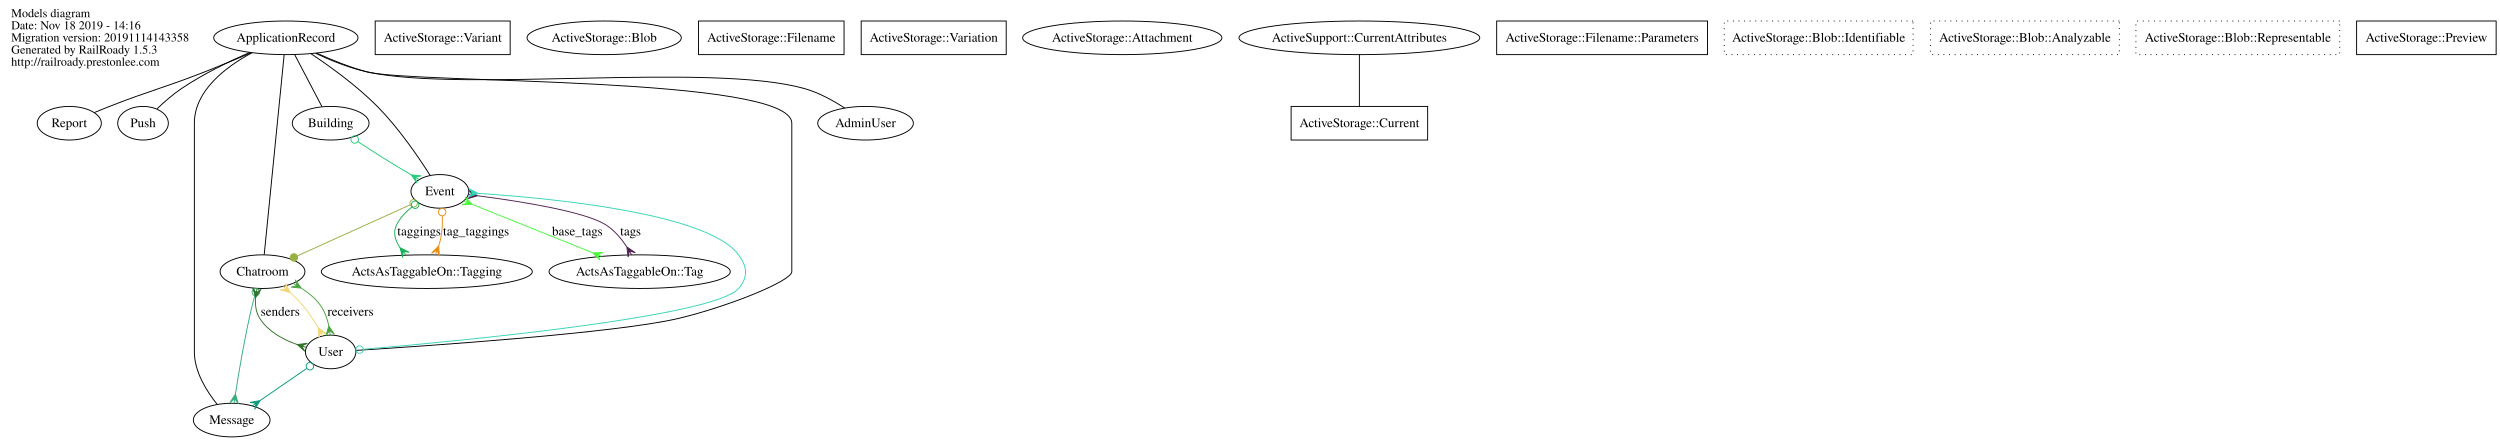
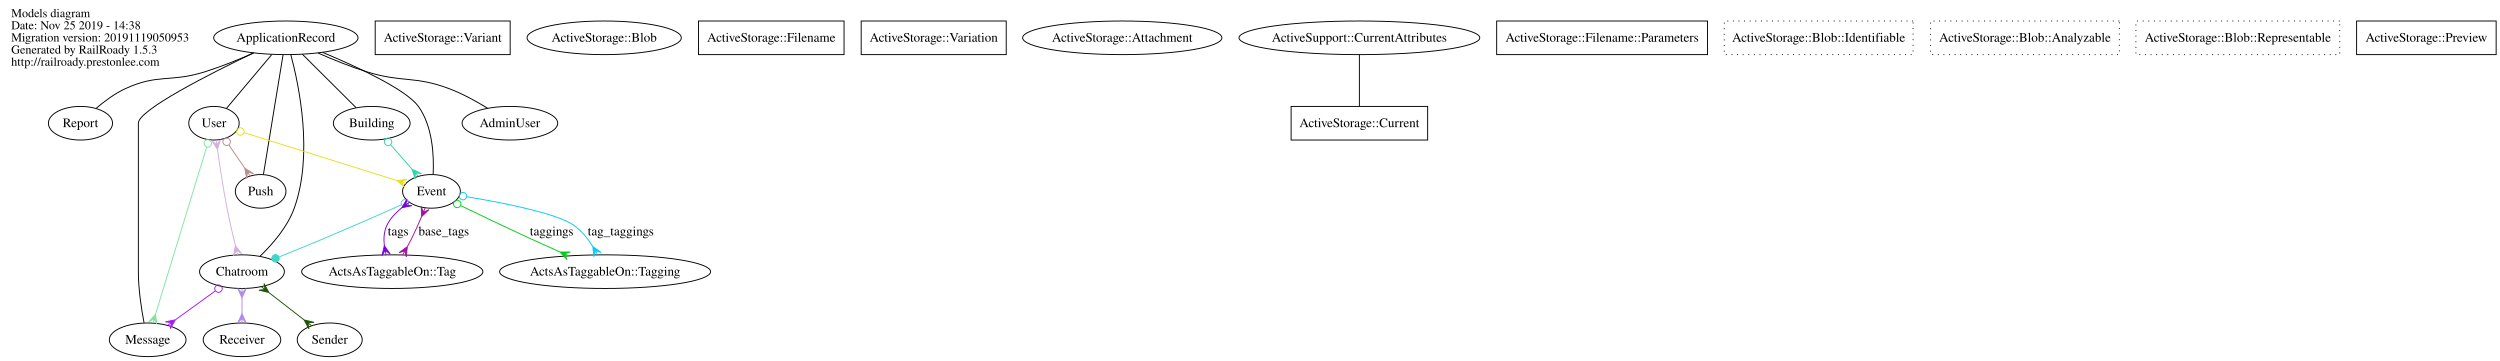
- <svg xmlns="http://www.w3.org/2000/svg" width="2678pt" height="472pt" viewBox="0.00 0.00 2678.08 472.00">
-   <g id="graph0" class="graph" transform="scale(1 1) rotate(0) translate(4 468)">
-     <polygon fill="transparent" stroke="transparent" points="-4,4 -4,-468 2674.081,-468 2674.081,4 -4,4" />
+ <svg xmlns="http://www.w3.org/2000/svg" width="2678pt" height="386pt" viewBox="0.00 0.00 2678.08 386.00">
+   <g id="graph0" class="graph" transform="scale(1 1) rotate(0) translate(4 382)">
+     <polygon fill="transparent" stroke="transparent" points="-4,4 -4,-382 2674.081,-382 2674.081,4 -4,4" />
    <g id="node1" class="node">
-       <text text-anchor="start" x="8" y="-449.6" font-family="Times,serif" font-size="13.00" fill="#000000">Models diagram</text>
-       <text text-anchor="start" x="8" y="-436.6" font-family="Times,serif" font-size="13.00" fill="#000000">Date: Nov 18 2019 - 14:16</text>
-       <text text-anchor="start" x="8" y="-423.6" font-family="Times,serif" font-size="13.00" fill="#000000">Migration version: 20191114143358</text>
-       <text text-anchor="start" x="8" y="-410.6" font-family="Times,serif" font-size="13.00" fill="#000000">Generated by RailRoady 1.5.3</text>
-       <text text-anchor="start" x="8" y="-397.6" font-family="Times,serif" font-size="13.00" fill="#000000">http://railroady.prestonlee.com</text>
+       <text text-anchor="start" x="8" y="-363.6" font-family="Times,serif" font-size="13.00" fill="#000000">Models diagram</text>
+       <text text-anchor="start" x="8" y="-350.6" font-family="Times,serif" font-size="13.00" fill="#000000">Date: Nov 25 2019 - 14:38</text>
+       <text text-anchor="start" x="8" y="-337.6" font-family="Times,serif" font-size="13.00" fill="#000000">Migration version: 20191119050953</text>
+       <text text-anchor="start" x="8" y="-324.6" font-family="Times,serif" font-size="13.00" fill="#000000">Generated by RailRoady 1.5.3</text>
+       <text text-anchor="start" x="8" y="-311.6" font-family="Times,serif" font-size="13.00" fill="#000000">http://railroady.prestonlee.com</text>
    </g>
    <g id="node2" class="node">
-       <ellipse fill="none" stroke="#000000" cx="70.212" cy="-336" rx="34.353" ry="18" />
-       <text text-anchor="middle" x="70.212" y="-331.8" font-family="Times,serif" font-size="14.00" fill="#000000">Report</text>
+       <ellipse fill="none" stroke="#000000" cx="82.212" cy="-250" rx="34.353" ry="18" />
+       <text text-anchor="middle" x="82.212" y="-245.8" font-family="Times,serif" font-size="14.00" fill="#000000">Report</text>
    </g>
    <g id="node3" class="node">
-       <ellipse fill="none" stroke="#000000" cx="149.212" cy="-336" rx="27.122" ry="18" />
-       <text text-anchor="middle" x="149.212" y="-331.8" font-family="Times,serif" font-size="14.00" fill="#000000">Push</text>
+       <ellipse fill="none" stroke="#000000" cx="275.212" cy="-177" rx="27.122" ry="18" />
+       <text text-anchor="middle" x="275.212" y="-172.8" font-family="Times,serif" font-size="14.00" fill="#000000">Push</text>
    </g>
    <g id="node4" class="node">
-       <ellipse fill="none" stroke="#000000" cx="244.212" cy="-18" rx="41.101" ry="18" />
-       <text text-anchor="middle" x="244.212" y="-13.8" font-family="Times,serif" font-size="14.00" fill="#000000">Message</text>
+       <ellipse fill="none" stroke="#000000" cx="154.212" cy="-18" rx="41.101" ry="18" />
+       <text text-anchor="middle" x="154.212" y="-13.8" font-family="Times,serif" font-size="14.00" fill="#000000">Message</text>
    </g>
    <g id="node5" class="node">
-       <ellipse fill="none" stroke="#000000" cx="350.212" cy="-336" rx="41.127" ry="18" />
-       <text text-anchor="middle" x="350.212" y="-331.8" font-family="Times,serif" font-size="14.00" fill="#000000">Building</text>
+       <ellipse fill="none" stroke="#000000" cx="394.212" cy="-250" rx="41.127" ry="18" />
+       <text text-anchor="middle" x="394.212" y="-245.8" font-family="Times,serif" font-size="14.00" fill="#000000">Building</text>
    </g>
    <g id="node8" class="node">
-       <ellipse fill="none" stroke="#000000" cx="467.212" cy="-263" rx="30.971" ry="18" />
-       <text text-anchor="middle" x="467.212" y="-258.8" font-family="Times,serif" font-size="14.00" fill="#000000">Event</text>
+       <ellipse fill="none" stroke="#000000" cx="458.212" cy="-177" rx="30.971" ry="18" />
+       <text text-anchor="middle" x="458.212" y="-172.8" font-family="Times,serif" font-size="14.00" fill="#000000">Event</text>
    </g>
    <g id="edge4" class="edge">
-       <path fill="none" stroke="#26ca7a" d="M379.337,-316.354C387.934,-310.665 397.401,-304.506 406.212,-299 415.853,-292.975 426.486,-286.607 436.138,-280.929" />
-       <ellipse fill="none" stroke="#26ca7a" cx="375.989" cy="-318.58" rx="4" ry="4" />
-       <polygon fill="#26ca7a" stroke="#26ca7a" points="436.394,-280.779 447.298,-279.614 440.71,-278.254 445.026,-275.73 445.026,-275.73 445.026,-275.73 440.71,-278.254 442.754,-271.846 436.394,-280.779 436.394,-280.779" />
+       <path fill="none" stroke="#2cd4ab" d="M414.507,-226.85C421.81,-218.521 430.055,-209.116 437.4,-200.738" />
+       <ellipse fill="none" stroke="#2cd4ab" cx="411.692" cy="-230.061" rx="4" ry="4" />
+       <polygon fill="#2cd4ab" stroke="#2cd4ab" points="437.515,-200.607 447.491,-196.054 440.811,-196.848 444.107,-193.088 444.107,-193.088 444.107,-193.088 440.811,-196.848 440.724,-190.121 437.515,-200.607 437.515,-200.607" />
    </g>
    <g id="node6" class="node">
-       <ellipse fill="none" stroke="#000000" cx="923.212" cy="-336" rx="51.242" ry="18" />
-       <text text-anchor="middle" x="923.212" y="-331.8" font-family="Times,serif" font-size="14.00" fill="#000000">AdminUser</text>
+       <ellipse fill="none" stroke="#000000" cx="542.212" cy="-250" rx="51.242" ry="18" />
+       <text text-anchor="middle" x="542.212" y="-245.8" font-family="Times,serif" font-size="14.00" fill="#000000">AdminUser</text>
    </g>
    <g id="node7" class="node">
-       <ellipse fill="none" stroke="#000000" cx="302.212" cy="-427.5" rx="77.292" ry="18" />
-       <text text-anchor="middle" x="302.212" y="-423.3" font-family="Times,serif" font-size="14.00" fill="#000000">ApplicationRecord</text>
+       <ellipse fill="none" stroke="#000000" cx="302.212" cy="-341.5" rx="77.292" ry="18" />
+       <text text-anchor="middle" x="302.212" y="-337.3" font-family="Times,serif" font-size="14.00" fill="#000000">ApplicationRecord</text>
    </g>
    <g id="edge1" class="edge">
-       <path fill="none" stroke="#000000" d="M265.546,-411.646C250.081,-405.082 231.84,-397.5 215.212,-391 170.297,-373.444 158.133,-371.538 113.212,-354 107.934,-351.94 102.328,-349.66 96.968,-347.436" />
+       <path fill="none" stroke="#000000" d="M267.637,-325.226C251.899,-318.281 232.878,-310.522 215.212,-305 178.355,-293.479 165.268,-303.192 130.212,-287 118.94,-281.794 107.861,-273.526 99.192,-266.125" />
    </g>
    <g id="edge2" class="edge">
-       <path fill="none" stroke="#000000" d="M263.421,-411.86C241.157,-402.105 213.157,-388.48 190.212,-373 180.992,-366.78 171.709,-358.6 164.314,-351.513" />
+       <path fill="none" stroke="#000000" d="M299.219,-323.267C294.015,-291.563 283.361,-226.649 278.177,-195.064" />
    </g>
    <g id="edge3" class="edge">
-       <path fill="none" stroke="#000000" d="M265.998,-411.538C238.082,-396.498 204.212,-371.032 204.212,-336 204.212,-336 204.212,-336 204.212,-91 204.212,-69.756 217.401,-48.84 228.632,-34.879" />
+       <path fill="none" stroke="#000000" d="M267.538,-325.309C221.028,-303.05 144.212,-264.145 144.212,-250 144.212,-250 144.212,-250 144.212,-91 144.212,-72.196 147.509,-50.917 150.317,-36.206" />
    </g>
    <g id="edge5" class="edge">
-       <path fill="none" stroke="#000000" d="M311.695,-409.423C320.165,-393.277 332.498,-369.767 340.911,-353.729" />
+       <path fill="none" stroke="#000000" d="M319.95,-323.858C336.555,-307.344 361.18,-282.852 377.458,-266.663" />
    </g>
    <g id="edge6" class="edge">
-       <path fill="none" stroke="#000000" d="M333.941,-410.947C350.043,-403.395 370.18,-395.212 389.212,-391 491.047,-368.463 757.915,-401.615 858.212,-373 873.445,-368.654 888.922,-360.047 900.95,-352.227" />
+       <path fill="none" stroke="#000000" d="M336.769,-325.168C352.503,-318.212 371.527,-310.461 389.212,-305 427.356,-293.222 439.844,-301.049 477.212,-287 491.554,-281.608 506.484,-273.325 518.414,-265.963" />
    </g>
    <g id="edge12" class="edge">
-       <path fill="none" stroke="#000000" d="M329.263,-410.381C349.946,-396.573 378.503,-375.902 400.212,-354 423.138,-330.87 444.503,-299.474 456.692,-280.257" />
+       <path fill="none" stroke="#000000" d="M341.676,-325.853C379.026,-310.238 431.256,-286.037 444.212,-268 459.598,-246.579 460.967,-214.968 459.995,-195.201" />
    </g>
    <g id="node9" class="node">
-       <ellipse fill="none" stroke="#000000" cx="350.212" cy="-91" rx="27" ry="18" />
-       <text text-anchor="middle" x="350.212" y="-86.8" font-family="Times,serif" font-size="14.00" fill="#000000">User</text>
+       <ellipse fill="none" stroke="#000000" cx="225.212" cy="-250" rx="27" ry="18" />
+       <text text-anchor="middle" x="225.212" y="-245.8" font-family="Times,serif" font-size="14.00" fill="#000000">User</text>
+     </g>
+     <g id="edge17" class="edge">
+       <path fill="none" stroke="#000000" d="M286.999,-323.423C272.886,-306.652 252.086,-281.935 238.592,-265.901" />
+     </g>
+     <g id="node10" class="node">
+       <ellipse fill="none" stroke="#000000" cx="255.212" cy="-91" rx="45.453" ry="18" />
+       <text text-anchor="middle" x="255.212" y="-86.8" font-family="Times,serif" font-size="14.00" fill="#000000">Chatroom</text>
+     </g>
+     <g id="edge21" class="edge">
+       <path fill="none" stroke="#000000" d="M307.545,-323.472C316.513,-289.936 331.726,-216.18 311.212,-159 303.93,-138.703 287.681,-120.136 274.552,-107.55" />
+     </g>
+     <g id="edge7" class="edge">
+       <path fill="none" stroke="#43d4c7" d="M426.014,-162.582C403.24,-152.456 371.945,-138.688 344.212,-127 328.255,-120.275 310.592,-113.079 295.235,-106.903" />
+       <ellipse fill="none" stroke="#43d4c7" cx="429.74" cy="-164.24" rx="4" ry="4" />
+       <ellipse fill="#43d4c7" stroke="#43d4c7" cx="291.148" cy="-105.263" rx="4" ry="4" />
+     </g>
+     <g id="node22" class="node">
+       <ellipse fill="none" stroke="#000000" cx="644.212" cy="-91" rx="113.006" ry="18" />
+       <text text-anchor="middle" x="644.212" y="-86.8" font-family="Times,serif" font-size="14.00" fill="#000000">ActsAsTaggableOn::Tagging</text>
+     </g>
+     <g id="edge8" class="edge">
+       <path fill="none" stroke="#02cd1b" d="M489.495,-161.74C510.211,-151.709 538.024,-138.383 562.77,-127 573.415,-122.103 584.896,-116.95 595.785,-112.122" />
+       <ellipse fill="none" stroke="#02cd1b" cx="485.802" cy="-163.531" rx="4" ry="4" />
+       <polygon fill="#02cd1b" stroke="#02cd1b" points="596.019,-112.019 606.984,-112.093 600.592,-109.998 605.165,-107.977 605.165,-107.977 605.165,-107.977 600.592,-109.998 603.347,-103.861 596.019,-112.019 596.019,-112.019" />
+       <text text-anchor="middle" x="586.932" y="-129.8" font-family="Times,serif" font-size="14.00" fill="#000000">taggings</text>
+     </g>
+     <g id="edge10" class="edge">
+       <path fill="none" stroke="#05c9f7" d="M496.008,-171.262C534.775,-164.819 591.914,-153.601 610.212,-141 618.682,-135.167 625.648,-126.476 631.022,-117.968" />
+       <ellipse fill="none" stroke="#05c9f7" cx="491.983" cy="-171.919" rx="4" ry="4" />
+       <polygon fill="#05c9f7" stroke="#05c9f7" points="631.031,-117.951 639.935,-111.551 633.536,-113.624 636.041,-109.297 636.041,-109.297 636.041,-109.297 633.536,-113.624 632.146,-107.042 631.031,-117.951 631.031,-117.951" />
+       <text text-anchor="middle" x="660.984" y="-129.8" font-family="Times,serif" font-size="14.00" fill="#000000">tag_taggings</text>
+     </g>
+     <g id="node23" class="node">
+       <ellipse fill="none" stroke="#000000" cx="416.212" cy="-91" rx="97.062" ry="18" />
+       <text text-anchor="middle" x="416.212" y="-86.8" font-family="Times,serif" font-size="14.00" fill="#000000">ActsAsTaggableOn::Tag</text>
+     </g>
+     <g id="edge9" class="edge">
+       <path fill="none" stroke="#a2119d" d="M447.536,-149.779C444.401,-142.306 440.836,-134.263 437.212,-127 435.726,-124.022 434.095,-120.951 432.421,-117.918" />
+       <polygon fill="#a2119d" stroke="#a2119d" points="447.588,-149.906 447.213,-160.866 449.483,-154.533 451.377,-159.161 451.377,-159.161 451.377,-159.161 449.483,-154.533 455.542,-157.455 447.588,-149.906 447.588,-149.906" />
+       <polygon fill="#a2119d" stroke="#a2119d" points="432.322,-117.745 431.273,-106.829 429.844,-113.403 427.365,-109.06 427.365,-109.06 427.365,-109.06 429.844,-113.403 423.457,-111.291 432.322,-117.745 432.322,-117.745" />
+       <text text-anchor="middle" x="471.425" y="-129.8" font-family="Times,serif" font-size="14.00" fill="#000000">base_tags</text>
+     </g>
+     <g id="edge11" class="edge">
+       <path fill="none" stroke="#7e01db" d="M426.44,-159.488C420.082,-154.406 414.258,-148.236 410.66,-141 407.292,-134.225 406.839,-126.311 407.714,-118.803" />
+       <polygon fill="#7e01db" stroke="#7e01db" points="426.508,-159.537 432.04,-169.005 430.58,-162.439 434.652,-165.34 434.652,-165.34 434.652,-165.34 430.58,-162.439 437.263,-161.676 426.508,-159.537 426.508,-159.537" />
+       <polygon fill="#7e01db" stroke="#7e01db" points="407.716,-118.787 414.002,-109.802 408.649,-113.875 409.581,-108.963 409.581,-108.963 409.581,-108.963 408.649,-113.875 405.159,-108.124 407.716,-118.787 407.716,-118.787" />
+       <text text-anchor="middle" x="422.488" y="-129.8" font-family="Times,serif" font-size="14.00" fill="#000000">tags</text>
    </g>
    <g id="edge16" class="edge">
-       <path fill="none" stroke="#000000" d="M335.331,-411.053C351.259,-403.812 370.844,-395.862 389.212,-391 438.44,-377.969 844.212,-386.924 844.212,-336 844.212,-336 844.212,-336 844.212,-177 844.212,-166.893 775.446,-139.459 723.212,-127 657.24,-111.264 451.306,-97.281 377.157,-92.633" />
-     </g>
-     <g id="node10" class="node">
-       <ellipse fill="none" stroke="#000000" cx="277.212" cy="-177" rx="45.453" ry="18" />
-       <text text-anchor="middle" x="277.212" y="-172.8" font-family="Times,serif" font-size="14.00" fill="#000000">Chatroom</text>
+       <path fill="none" stroke="#b88c8d" d="M241.208,-226.645C246.638,-218.718 252.721,-209.837 258.224,-201.801" />
+       <ellipse fill="none" stroke="#b88c8d" cx="238.818" cy="-230.135" rx="4" ry="4" />
+       <polygon fill="#b88c8d" stroke="#b88c8d" points="258.26,-201.75 267.623,-196.042 261.085,-197.624 263.911,-193.499 263.911,-193.499 263.911,-193.499 261.085,-197.624 260.198,-190.956 258.26,-201.75 258.26,-201.75" />
+     </g>
+     <g id="edge14" class="edge">
+       <path fill="none" stroke="#7fe59e" d="M217.414,-224.519C203.973,-180.599 176.552,-90.998 162.668,-45.633" />
+       <ellipse fill="none" stroke="#7fe59e" cx="218.588" cy="-228.356" rx="4" ry="4" />
+       <polygon fill="#7fe59e" stroke="#7fe59e" points="162.61,-45.442 163.987,-34.563 161.147,-40.661 159.684,-35.88 159.684,-35.88 159.684,-35.88 161.147,-40.661 155.381,-37.197 162.61,-45.442 162.61,-45.442" />
+     </g>
+     <g id="edge13" class="edge">
+       <path fill="none" stroke="#e1e023" d="M257.593,-239.855C300.494,-226.414 375.994,-202.759 421.133,-188.617" />
+       <ellipse fill="none" stroke="#e1e023" cx="253.523" cy="-241.13" rx="4" ry="4" />
+       <polygon fill="#e1e023" stroke="#e1e023" points="421.284,-188.57 432.172,-189.874 426.055,-187.075 430.826,-185.58 430.826,-185.58 430.826,-185.58 426.055,-187.075 429.481,-181.286 421.284,-188.57 421.284,-188.57" />
+     </g>
+     <g id="edge15" class="edge">
+       <path fill="none" stroke="#d3aed9" d="M228.987,-221.668C231.53,-203.661 235.154,-179.889 239.212,-159 241.77,-145.832 245.104,-131.35 248.066,-119.147" />
+       <polygon fill="#d3aed9" stroke="#d3aed9" points="228.956,-221.893 223.126,-231.181 228.27,-226.846 227.584,-231.799 227.584,-231.799 227.584,-231.799 228.27,-226.846 232.041,-232.416 228.956,-221.893 228.956,-221.893" />
+       <polygon fill="#d3aed9" stroke="#d3aed9" points="248.149,-118.808 254.914,-110.177 249.347,-113.954 250.545,-109.1 250.545,-109.1 250.545,-109.1 249.347,-113.954 246.176,-108.022 248.149,-118.808 248.149,-118.808" />
+     </g>
+     <g id="edge18" class="edge">
+       <path fill="none" stroke="#a618f7" d="M226.621,-70.336C213.361,-60.751 197.6,-49.36 184.173,-39.656" />
+       <ellipse fill="none" stroke="#a618f7" cx="230.054" cy="-72.817" rx="4" ry="4" />
+       <polygon fill="#a618f7" stroke="#a618f7" points="183.842,-39.416 178.374,-29.911 179.79,-36.487 175.737,-33.558 175.737,-33.558 175.737,-33.558 179.79,-36.487 173.101,-37.205 183.842,-39.416 183.842,-39.416" />
+     </g>
+     <g id="node24" class="node">
+       <ellipse fill="none" stroke="#000000" cx="349.212" cy="-18" rx="34.828" ry="18" />
+       <text text-anchor="middle" x="349.212" y="-13.8" font-family="Times,serif" font-size="14.00" fill="#000000">Sender</text>
+     </g>
+     <g id="edge19" class="edge">
+       <path fill="none" stroke="#1c5402" d="M284.378,-68.349C296.236,-59.14 309.873,-48.551 321.57,-39.466" />
+       <polygon fill="#1c5402" stroke="#1c5402" points="283.971,-68.665 273.313,-71.245 280.022,-71.732 276.073,-74.799 276.073,-74.799 276.073,-74.799 280.022,-71.732 278.833,-78.353 283.971,-68.665 283.971,-68.665" />
+       <polygon fill="#1c5402" stroke="#1c5402" points="321.794,-39.292 332.452,-36.713 325.743,-36.226 329.692,-33.159 329.692,-33.159 329.692,-33.159 325.743,-36.226 326.932,-29.605 321.794,-39.292 321.794,-39.292" />
+     </g>
+     <g id="node25" class="node">
+       <ellipse fill="none" stroke="#000000" cx="255.212" cy="-18" rx="41.559" ry="18" />
+       <text text-anchor="middle" x="255.212" y="-13.8" font-family="Times,serif" font-size="14.00" fill="#000000">Receiver</text>
    </g>
    <g id="edge20" class="edge">
-       <path fill="none" stroke="#000000" d="M300.414,-409.485C295.812,-363.378 283.647,-241.485 279.027,-195.189" />
-     </g>
-     <g id="edge7" class="edge">
-       <path fill="none" stroke="#96b042" d="M435.039,-248.438C401.807,-233.396 349.982,-209.938 314.864,-194.043" />
-       <ellipse fill="none" stroke="#96b042" cx="439.117" cy="-250.284" rx="4" ry="4" />
-       <ellipse fill="#96b042" stroke="#96b042" cx="310.842" cy="-192.222" rx="4" ry="4" />
-     </g>
-     <g id="node22" class="node">
-       <ellipse fill="none" stroke="#000000" cx="453.212" cy="-177" rx="113.006" ry="18" />
-       <text text-anchor="middle" x="453.212" y="-172.8" font-family="Times,serif" font-size="14.00" fill="#000000">ActsAsTaggableOn::Tagging</text>
-     </g>
-     <g id="edge8" class="edge">
-       <path fill="none" stroke="#14b055" d="M437.235,-246.22C430.614,-240.983 424.474,-234.557 420.77,-227 416.757,-218.812 419.351,-210.336 424.479,-202.741" />
-       <ellipse fill="none" stroke="#14b055" cx="440.7" cy="-248.72" rx="4" ry="4" />
-       <polygon fill="#14b055" stroke="#14b055" points="424.542,-202.663 434.339,-197.737 427.694,-198.782 430.846,-194.9 430.846,-194.9 430.846,-194.9 427.694,-198.782 427.352,-192.064 424.542,-202.663 424.542,-202.663" />
-       <text text-anchor="middle" x="444.932" y="-215.8" font-family="Times,serif" font-size="14.00" fill="#000000">taggings</text>
-     </g>
-     <g id="edge10" class="edge">
-       <path fill="none" stroke="#e98d10" d="M469.864,-236.755C470.072,-229.041 469.737,-220.628 468.212,-213 467.67,-210.292 466.921,-207.534 466.043,-204.809" />
-       <ellipse fill="none" stroke="#e98d10" cx="469.658" cy="-240.786" rx="4" ry="4" />
-       <polygon fill="#e98d10" stroke="#e98d10" points="465.965,-204.603 466.658,-193.659 464.206,-199.923 462.446,-195.243 462.446,-195.243 462.446,-195.243 464.206,-199.923 458.234,-196.826 465.965,-204.603 465.965,-204.603" />
-       <text text-anchor="middle" x="505.984" y="-215.8" font-family="Times,serif" font-size="14.00" fill="#000000">tag_taggings</text>
-     </g>
-     <g id="node23" class="node">
-       <ellipse fill="none" stroke="#000000" cx="681.212" cy="-177" rx="97.062" ry="18" />
-       <text text-anchor="middle" x="681.212" y="-172.8" font-family="Times,serif" font-size="14.00" fill="#000000">ActsAsTaggableOn::Tag</text>
-     </g>
-     <g id="edge9" class="edge">
-       <path fill="none" stroke="#4bf63d" d="M502.192,-248.942C537.209,-234.87 591.431,-213.08 631.03,-197.167" />
-       <polygon fill="#4bf63d" stroke="#4bf63d" points="501.879,-249.068 490.923,-248.621 497.24,-250.933 492.601,-252.797 492.601,-252.797 492.601,-252.797 497.24,-250.933 494.279,-256.972 501.879,-249.068 501.879,-249.068" />
-       <polygon fill="#4bf63d" stroke="#4bf63d" points="631.229,-197.087 642.186,-197.533 635.868,-195.222 640.508,-193.358 640.508,-193.358 640.508,-193.358 635.868,-195.222 638.829,-189.182 631.229,-197.087 631.229,-197.087" />
-       <text text-anchor="middle" x="614.426" y="-215.8" font-family="Times,serif" font-size="14.00" fill="#000000">base_tags</text>
-     </g>
-     <g id="edge11" class="edge">
-       <path fill="none" stroke="#4e2050" d="M507.653,-258.294C552.937,-252.428 622.909,-241.395 645.212,-227 654.15,-221.231 661.576,-212.398 667.317,-203.753" />
-       <polygon fill="#4e2050" stroke="#4e2050" points="507.476,-258.317 496.99,-255.106 502.515,-258.943 497.554,-259.57 497.554,-259.57 497.554,-259.57 502.515,-258.943 498.118,-264.035 507.476,-258.317 507.476,-258.317" />
-       <polygon fill="#4e2050" stroke="#4e2050" points="667.479,-203.488 676.524,-197.289 670.08,-199.218 672.682,-194.948 672.682,-194.948 672.682,-194.948 670.08,-199.218 668.838,-192.606 667.479,-203.488 667.479,-203.488" />
-       <text text-anchor="middle" x="671.487" y="-215.8" font-family="Times,serif" font-size="14.00" fill="#000000">tags</text>
-     </g>
-     <g id="edge14" class="edge">
-       <path fill="none" stroke="#069b7c" d="M324.5,-73.293C309.481,-62.95 290.443,-49.838 274.675,-38.979" />
-       <ellipse fill="none" stroke="#069b7c" cx="327.967" cy="-75.68" rx="4" ry="4" />
-       <polygon fill="#069b7c" stroke="#069b7c" points="274.534,-38.882 268.85,-29.504 270.416,-36.046 266.298,-33.21 266.298,-33.21 266.298,-33.21 270.416,-36.046 263.745,-36.916 274.534,-38.882 274.534,-38.882" />
-     </g>
-     <g id="edge13" class="edge">
-       <path fill="none" stroke="#35d4b7" d="M385.44,-93.875C484.676,-102.329 761.036,-128.436 787.212,-159 797.619,-171.152 796.645,-182.077 787.212,-195 754.644,-239.617 586.818,-255.69 508.084,-260.838" />
-       <ellipse fill="none" stroke="#35d4b7" cx="381.211" cy="-93.518" rx="4" ry="4" />
-       <polygon fill="#35d4b7" stroke="#35d4b7" points="508.019,-260.842 497.757,-256.975 503.028,-261.154 498.038,-261.466 498.038,-261.466 498.038,-261.466 503.028,-261.154 498.319,-265.958 508.019,-260.842 508.019,-260.842" />
-     </g>
-     <g id="edge15" class="edge">
-       <path fill="none" stroke="#f1d672" d="M336.87,-116.919C332.135,-125.019 326.423,-133.731 320.212,-141 316.241,-145.647 311.632,-150.18 306.936,-154.375" />
-       <polygon fill="#f1d672" stroke="#f1d672" points="336.897,-116.872 345.704,-110.339 339.337,-112.507 341.776,-108.143 341.776,-108.143 341.776,-108.143 339.337,-112.507 337.848,-105.947 336.897,-116.872 336.897,-116.872" />
-       <polygon fill="#f1d672" stroke="#f1d672" points="306.669,-154.602 296.135,-157.648 302.859,-157.839 299.049,-161.077 299.049,-161.077 299.049,-161.077 302.859,-157.839 301.962,-164.506 306.669,-154.602 306.669,-154.602" />
-     </g>
-     <g id="edge17" class="edge">
-       <path fill="none" stroke="#34ad7b" d="M268.893,-151.097C267.927,-147.717 267.005,-144.288 266.212,-141 258.42,-108.709 252.078,-71.041 248.24,-45.981" />
-       <ellipse fill="none" stroke="#34ad7b" cx="270.047" cy="-154.969" rx="4" ry="4" />
-       <polygon fill="#34ad7b" stroke="#34ad7b" points="248.236,-45.955 251.201,-35.397 247.493,-41.01 246.751,-36.066 246.751,-36.066 246.751,-36.066 247.493,-41.01 242.301,-36.734 248.236,-45.955 248.236,-45.955" />
-     </g>
-     <g id="edge18" class="edge">
-       <path fill="none" stroke="#307127" d="M269.755,-149.018C269.207,-141.396 270.133,-133.467 274.225,-127 283.126,-112.935 299.172,-104.257 314.233,-98.958" />
-       <polygon fill="#307127" stroke="#307127" points="269.776,-149.164 266.804,-159.72 270.515,-154.109 271.255,-159.054 271.255,-159.054 271.255,-159.054 270.515,-154.109 275.705,-158.389 269.776,-149.164 269.776,-149.164" />
-       <polygon fill="#307127" stroke="#307127" points="314.357,-98.919 325.243,-100.237 319.13,-97.43 323.903,-95.941 323.903,-95.941 323.903,-95.941 319.13,-97.43 322.563,-91.645 314.357,-98.919 314.357,-98.919" />
-       <text text-anchor="middle" x="296.205" y="-129.8" font-family="Times,serif" font-size="14.00" fill="#000000">senders</text>
-     </g>
-     <g id="edge19" class="edge">
-       <path fill="none" stroke="#4aa341" d="M319.108,-159.133C326.736,-154.231 333.937,-148.225 339.212,-141 343.824,-134.683 346.565,-126.801 348.176,-119.176" />
-       <polygon fill="#4aa341" stroke="#4aa341" points="318.696,-159.371 307.788,-160.494 314.371,-161.879 310.045,-164.387 310.045,-164.387 310.045,-164.387 314.371,-161.879 312.302,-168.28 318.696,-159.371 318.696,-159.371" />
-       <polygon fill="#4aa341" stroke="#4aa341" points="348.205,-118.99 354.19,-109.801 348.974,-114.049 349.743,-109.109 349.743,-109.109 349.743,-109.109 348.974,-114.049 345.297,-108.417 348.205,-118.99 348.205,-118.99" />
-       <text text-anchor="middle" x="371.471" y="-129.8" font-family="Times,serif" font-size="14.00" fill="#000000">receivers</text>
+       <path fill="none" stroke="#ae8ae8" d="M255.212,-62.869C255.212,-57.389 255.212,-51.644 255.212,-46.163" />
+       <polygon fill="#ae8ae8" stroke="#ae8ae8" points="255.212,-62.955 250.712,-72.955 255.212,-67.955 255.212,-72.955 255.212,-72.955 255.212,-72.955 255.212,-67.955 259.712,-72.955 255.212,-62.955 255.212,-62.955" />
+       <polygon fill="#ae8ae8" stroke="#ae8ae8" points="255.212,-46.09 259.712,-36.09 255.212,-41.09 255.212,-36.09 255.212,-36.09 255.212,-36.09 255.212,-41.09 250.712,-36.09 255.212,-46.09 255.212,-46.09" />
    </g>
    <g id="node11" class="node">
-       <polygon fill="none" stroke="#000000" points="542.502,-445.5 397.921,-445.5 397.921,-409.5 542.502,-409.5 542.502,-445.5" />
-       <text text-anchor="middle" x="470.212" y="-423.3" font-family="Times,serif" font-size="14.00" fill="#000000">ActiveStorage::Variant</text>
+       <polygon fill="none" stroke="#000000" points="542.502,-359.5 397.921,-359.5 397.921,-323.5 542.502,-323.5 542.502,-359.5" />
+       <text text-anchor="middle" x="470.212" y="-337.3" font-family="Times,serif" font-size="14.00" fill="#000000">ActiveStorage::Variant</text>
    </g>
    <g id="node12" class="node">
-       <ellipse fill="none" stroke="#000000" cx="643.212" cy="-427.5" rx="82.613" ry="18" />
-       <text text-anchor="middle" x="643.212" y="-423.3" font-family="Times,serif" font-size="14.00" fill="#000000">ActiveStorage::Blob</text>
+       <ellipse fill="none" stroke="#000000" cx="643.212" cy="-341.5" rx="82.613" ry="18" />
+       <text text-anchor="middle" x="643.212" y="-337.3" font-family="Times,serif" font-size="14.00" fill="#000000">ActiveStorage::Blob</text>
    </g>
    <g id="node13" class="node">
-       <polygon fill="none" stroke="#000000" points="900.171,-445.5 744.253,-445.5 744.253,-409.5 900.171,-409.5 900.171,-445.5" />
-       <text text-anchor="middle" x="822.212" y="-423.3" font-family="Times,serif" font-size="14.00" fill="#000000">ActiveStorage::Filename</text>
+       <polygon fill="none" stroke="#000000" points="900.171,-359.5 744.253,-359.5 744.253,-323.5 900.171,-323.5 900.171,-359.5" />
+       <text text-anchor="middle" x="822.212" y="-337.3" font-family="Times,serif" font-size="14.00" fill="#000000">ActiveStorage::Filename</text>
    </g>
    <g id="node14" class="node">
-       <polygon fill="none" stroke="#000000" points="1073.891,-445.5 918.532,-445.5 918.532,-409.5 1073.891,-409.5 1073.891,-445.5" />
-       <text text-anchor="middle" x="996.212" y="-423.3" font-family="Times,serif" font-size="14.00" fill="#000000">ActiveStorage::Variation</text>
+       <polygon fill="none" stroke="#000000" points="1073.891,-359.5 918.532,-359.5 918.532,-323.5 1073.891,-323.5 1073.891,-359.5" />
+       <text text-anchor="middle" x="996.212" y="-337.3" font-family="Times,serif" font-size="14.00" fill="#000000">ActiveStorage::Variation</text>
    </g>
    <g id="node15" class="node">
-       <ellipse fill="none" stroke="#000000" cx="1198.212" cy="-427.5" rx="106.725" ry="18" />
-       <text text-anchor="middle" x="1198.212" y="-423.3" font-family="Times,serif" font-size="14.00" fill="#000000">ActiveStorage::Attachment</text>
+       <ellipse fill="none" stroke="#000000" cx="1198.212" cy="-341.5" rx="106.725" ry="18" />
+       <text text-anchor="middle" x="1198.212" y="-337.3" font-family="Times,serif" font-size="14.00" fill="#000000">ActiveStorage::Attachment</text>
    </g>
    <g id="node16" class="node">
-       <polygon fill="none" stroke="#000000" points="1525.34,-354 1379.083,-354 1379.083,-318 1525.34,-318 1525.34,-354" />
-       <text text-anchor="middle" x="1452.212" y="-331.8" font-family="Times,serif" font-size="14.00" fill="#000000">ActiveStorage::Current</text>
+       <polygon fill="none" stroke="#000000" points="1525.34,-268 1379.083,-268 1379.083,-232 1525.34,-232 1525.34,-268" />
+       <text text-anchor="middle" x="1452.212" y="-245.8" font-family="Times,serif" font-size="14.00" fill="#000000">ActiveStorage::Current</text>
    </g>
    <g id="node17" class="node">
-       <polygon fill="none" stroke="#000000" points="1825.143,-445.5 1599.28,-445.5 1599.28,-409.5 1825.143,-409.5 1825.143,-445.5" />
-       <text text-anchor="middle" x="1712.212" y="-423.3" font-family="Times,serif" font-size="14.00" fill="#000000">ActiveStorage::Filename::Parameters</text>
+       <polygon fill="none" stroke="#000000" points="1825.143,-359.5 1599.28,-359.5 1599.28,-323.5 1825.143,-323.5 1825.143,-359.5" />
+       <text text-anchor="middle" x="1712.212" y="-337.3" font-family="Times,serif" font-size="14.00" fill="#000000">ActiveStorage::Filename::Parameters</text>
    </g>
    <g id="node18" class="node">
-       <polygon fill="none" stroke="#000000" stroke-dasharray="1,5" points="2045.34,-445.5 1843.083,-445.5 1843.083,-409.5 2045.34,-409.5 2045.34,-445.5" />
-       <text text-anchor="middle" x="1944.212" y="-423.3" font-family="Times,serif" font-size="14.00" fill="#000000">ActiveStorage::Blob::Identifiable</text>
+       <polygon fill="none" stroke="#000000" stroke-dasharray="1,5" points="2045.34,-359.5 1843.083,-359.5 1843.083,-323.5 2045.34,-323.5 2045.34,-359.5" />
+       <text text-anchor="middle" x="1944.212" y="-337.3" font-family="Times,serif" font-size="14.00" fill="#000000">ActiveStorage::Blob::Identifiable</text>
    </g>
    <g id="node19" class="node">
-       <polygon fill="none" stroke="#000000" stroke-dasharray="1,5" points="2266.326,-445.5 2064.097,-445.5 2064.097,-409.5 2266.326,-409.5 2266.326,-445.5" />
-       <text text-anchor="middle" x="2165.212" y="-423.3" font-family="Times,serif" font-size="14.00" fill="#000000">ActiveStorage::Blob::Analyzable</text>
+       <polygon fill="none" stroke="#000000" stroke-dasharray="1,5" points="2266.326,-359.5 2064.097,-359.5 2064.097,-323.5 2266.326,-323.5 2266.326,-359.5" />
+       <text text-anchor="middle" x="2165.212" y="-337.3" font-family="Times,serif" font-size="14.00" fill="#000000">ActiveStorage::Blob::Analyzable</text>
    </g>
    <g id="node20" class="node">
-       <polygon fill="none" stroke="#000000" stroke-dasharray="1,5" points="2502.378,-445.5 2284.046,-445.5 2284.046,-409.5 2502.378,-409.5 2502.378,-445.5" />
-       <text text-anchor="middle" x="2393.212" y="-423.3" font-family="Times,serif" font-size="14.00" fill="#000000">ActiveStorage::Blob::Representable</text>
+       <polygon fill="none" stroke="#000000" stroke-dasharray="1,5" points="2502.378,-359.5 2284.046,-359.5 2284.046,-323.5 2502.378,-323.5 2502.378,-359.5" />
+       <text text-anchor="middle" x="2393.212" y="-337.3" font-family="Times,serif" font-size="14.00" fill="#000000">ActiveStorage::Blob::Representable</text>
    </g>
    <g id="node21" class="node">
-       <polygon fill="none" stroke="#000000" points="2669.95,-445.5 2520.473,-445.5 2520.473,-409.5 2669.95,-409.5 2669.95,-445.5" />
-       <text text-anchor="middle" x="2595.212" y="-423.3" font-family="Times,serif" font-size="14.00" fill="#000000">ActiveStorage::Preview</text>
-     </g>
-     <g id="node24" class="node">
-       <ellipse fill="none" stroke="#000000" cx="1452.212" cy="-427.5" rx="128.968" ry="18" />
-       <text text-anchor="middle" x="1452.212" y="-423.3" font-family="Times,serif" font-size="14.00" fill="#000000">ActiveSupport::CurrentAttributes</text>
-     </g>
-     <g id="edge21" class="edge">
-       <path fill="none" stroke="#000000" d="M1452.212,-409.423C1452.212,-393.381 1452.212,-370.07 1452.212,-354.04" />
+       <polygon fill="none" stroke="#000000" points="2669.95,-359.5 2520.473,-359.5 2520.473,-323.5 2669.95,-323.5 2669.95,-359.5" />
+       <text text-anchor="middle" x="2595.212" y="-337.3" font-family="Times,serif" font-size="14.00" fill="#000000">ActiveStorage::Preview</text>
+     </g>
+     <g id="node26" class="node">
+       <ellipse fill="none" stroke="#000000" cx="1452.212" cy="-341.5" rx="128.968" ry="18" />
+       <text text-anchor="middle" x="1452.212" y="-337.3" font-family="Times,serif" font-size="14.00" fill="#000000">ActiveSupport::CurrentAttributes</text>
+     </g>
+     <g id="edge22" class="edge">
+       <path fill="none" stroke="#000000" d="M1452.212,-323.423C1452.212,-307.381 1452.212,-284.07 1452.212,-268.04" />
    </g>
  </g>
</svg>
